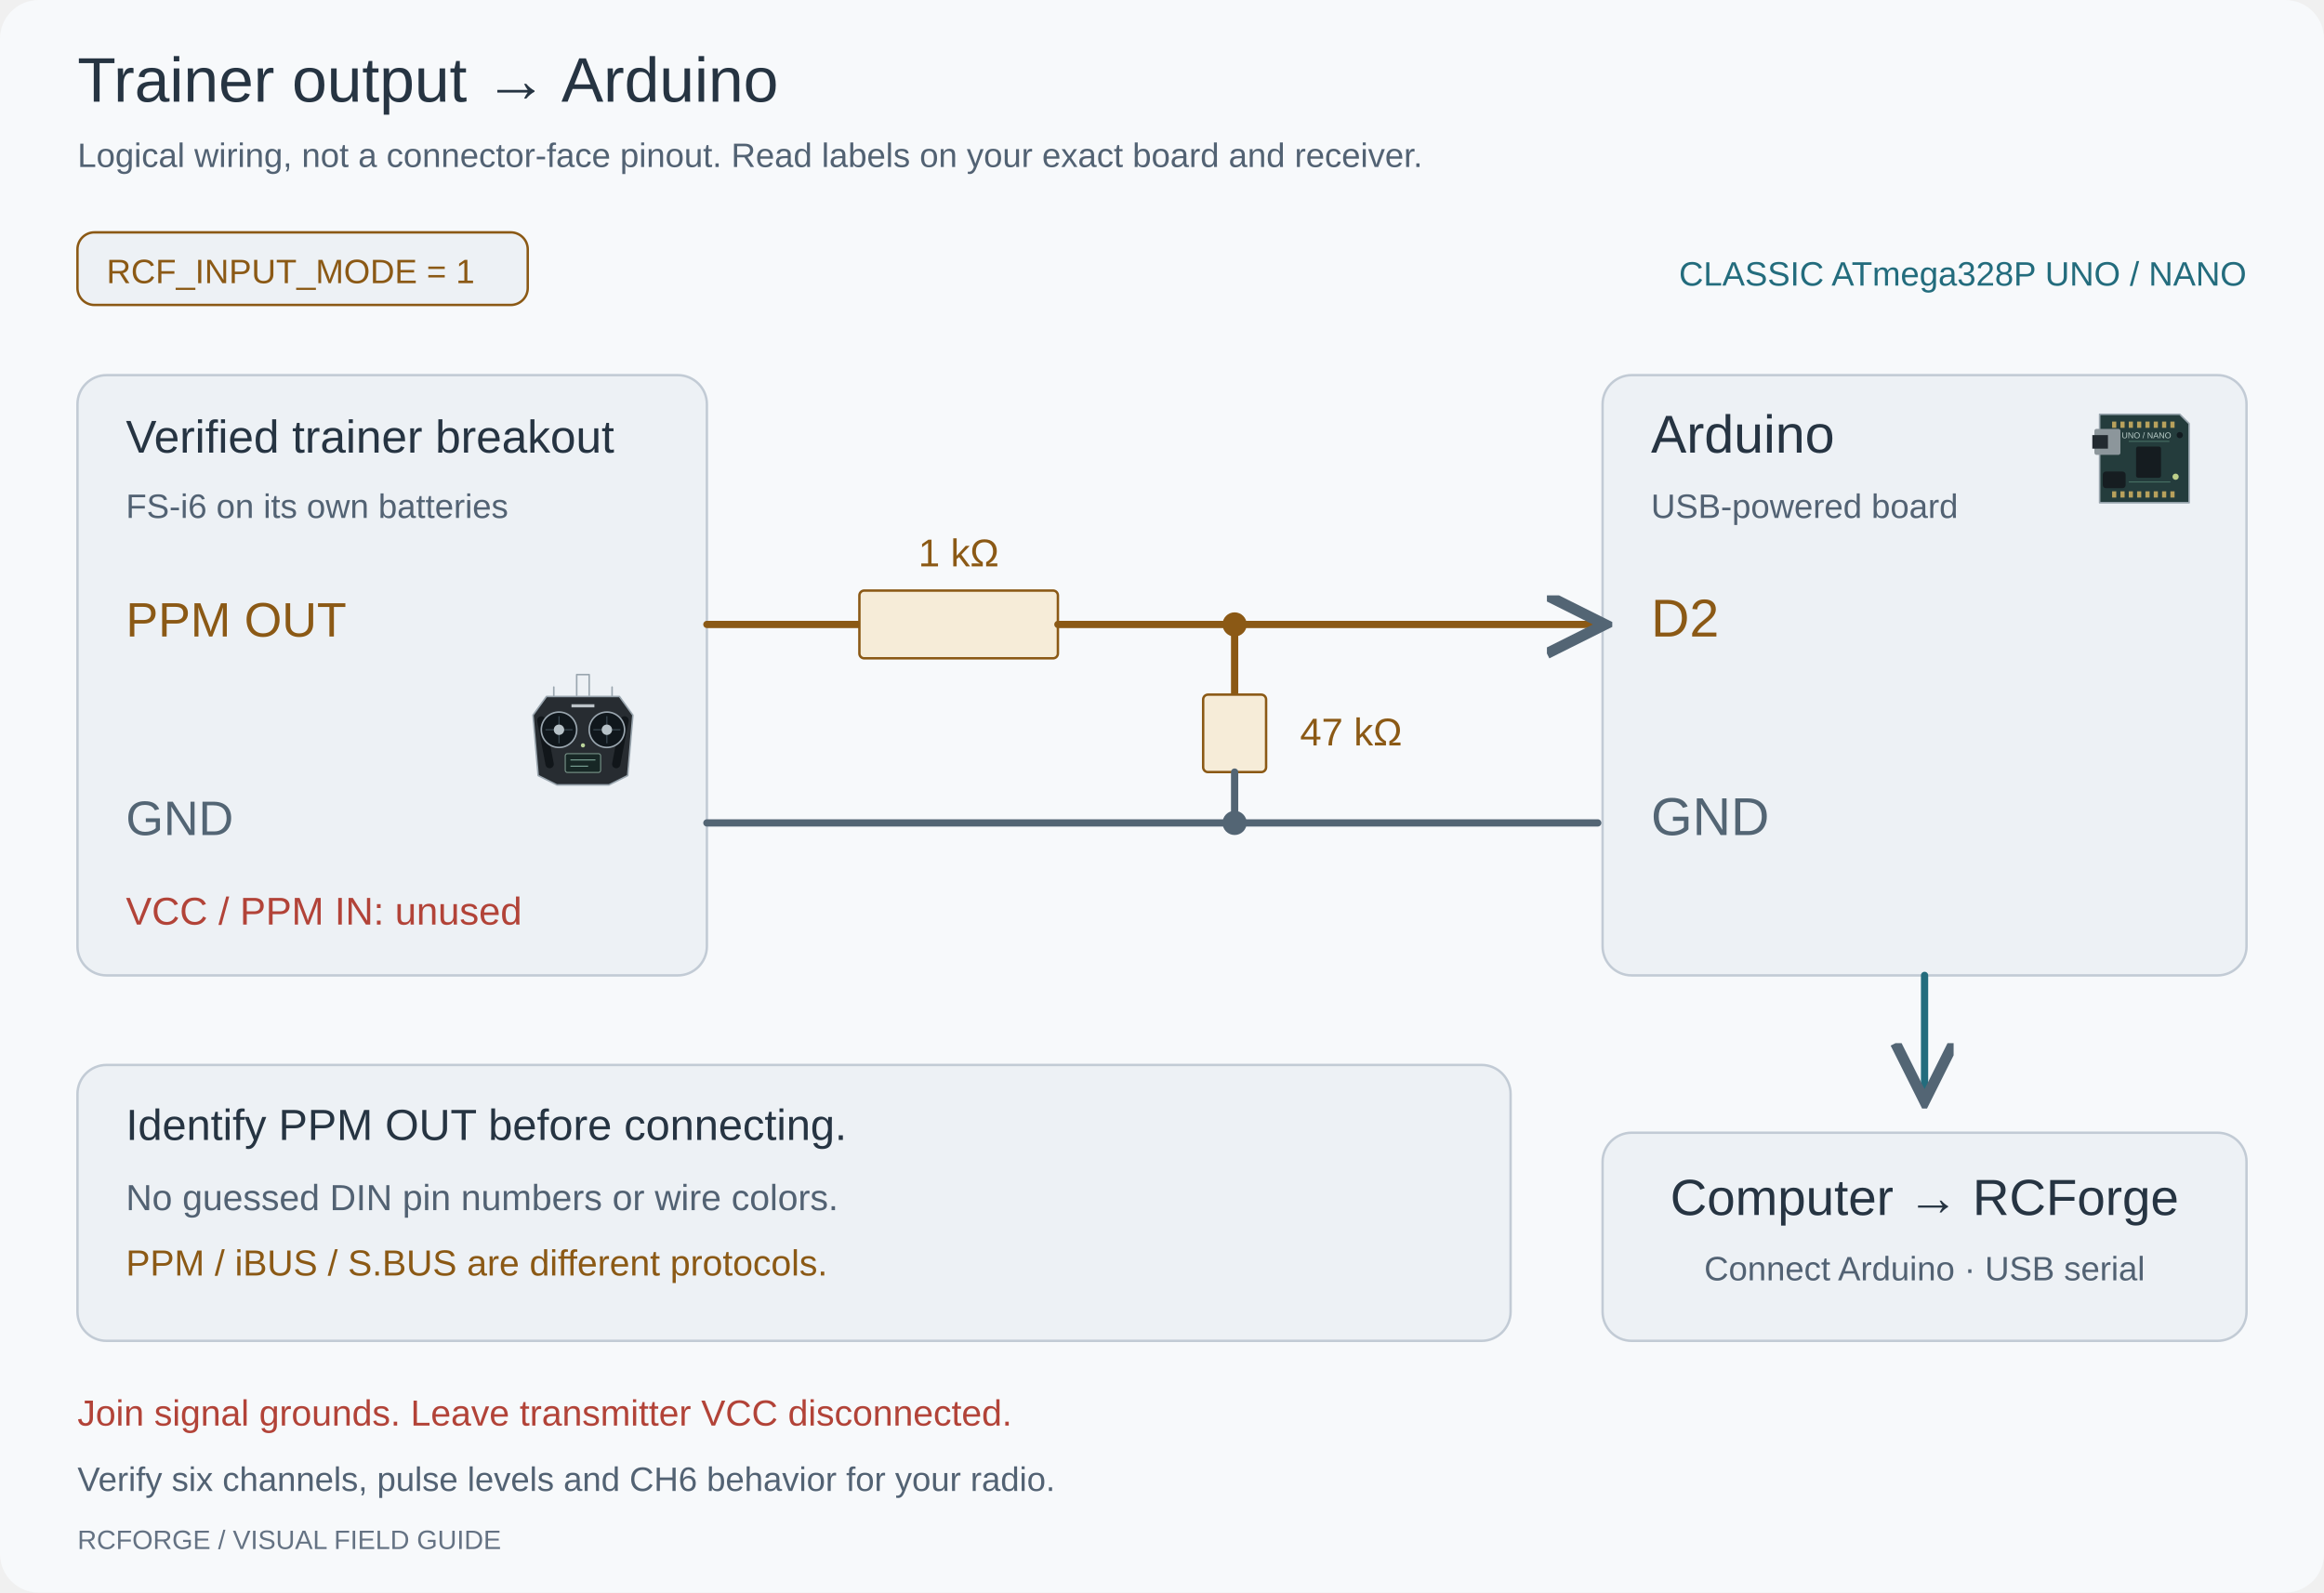
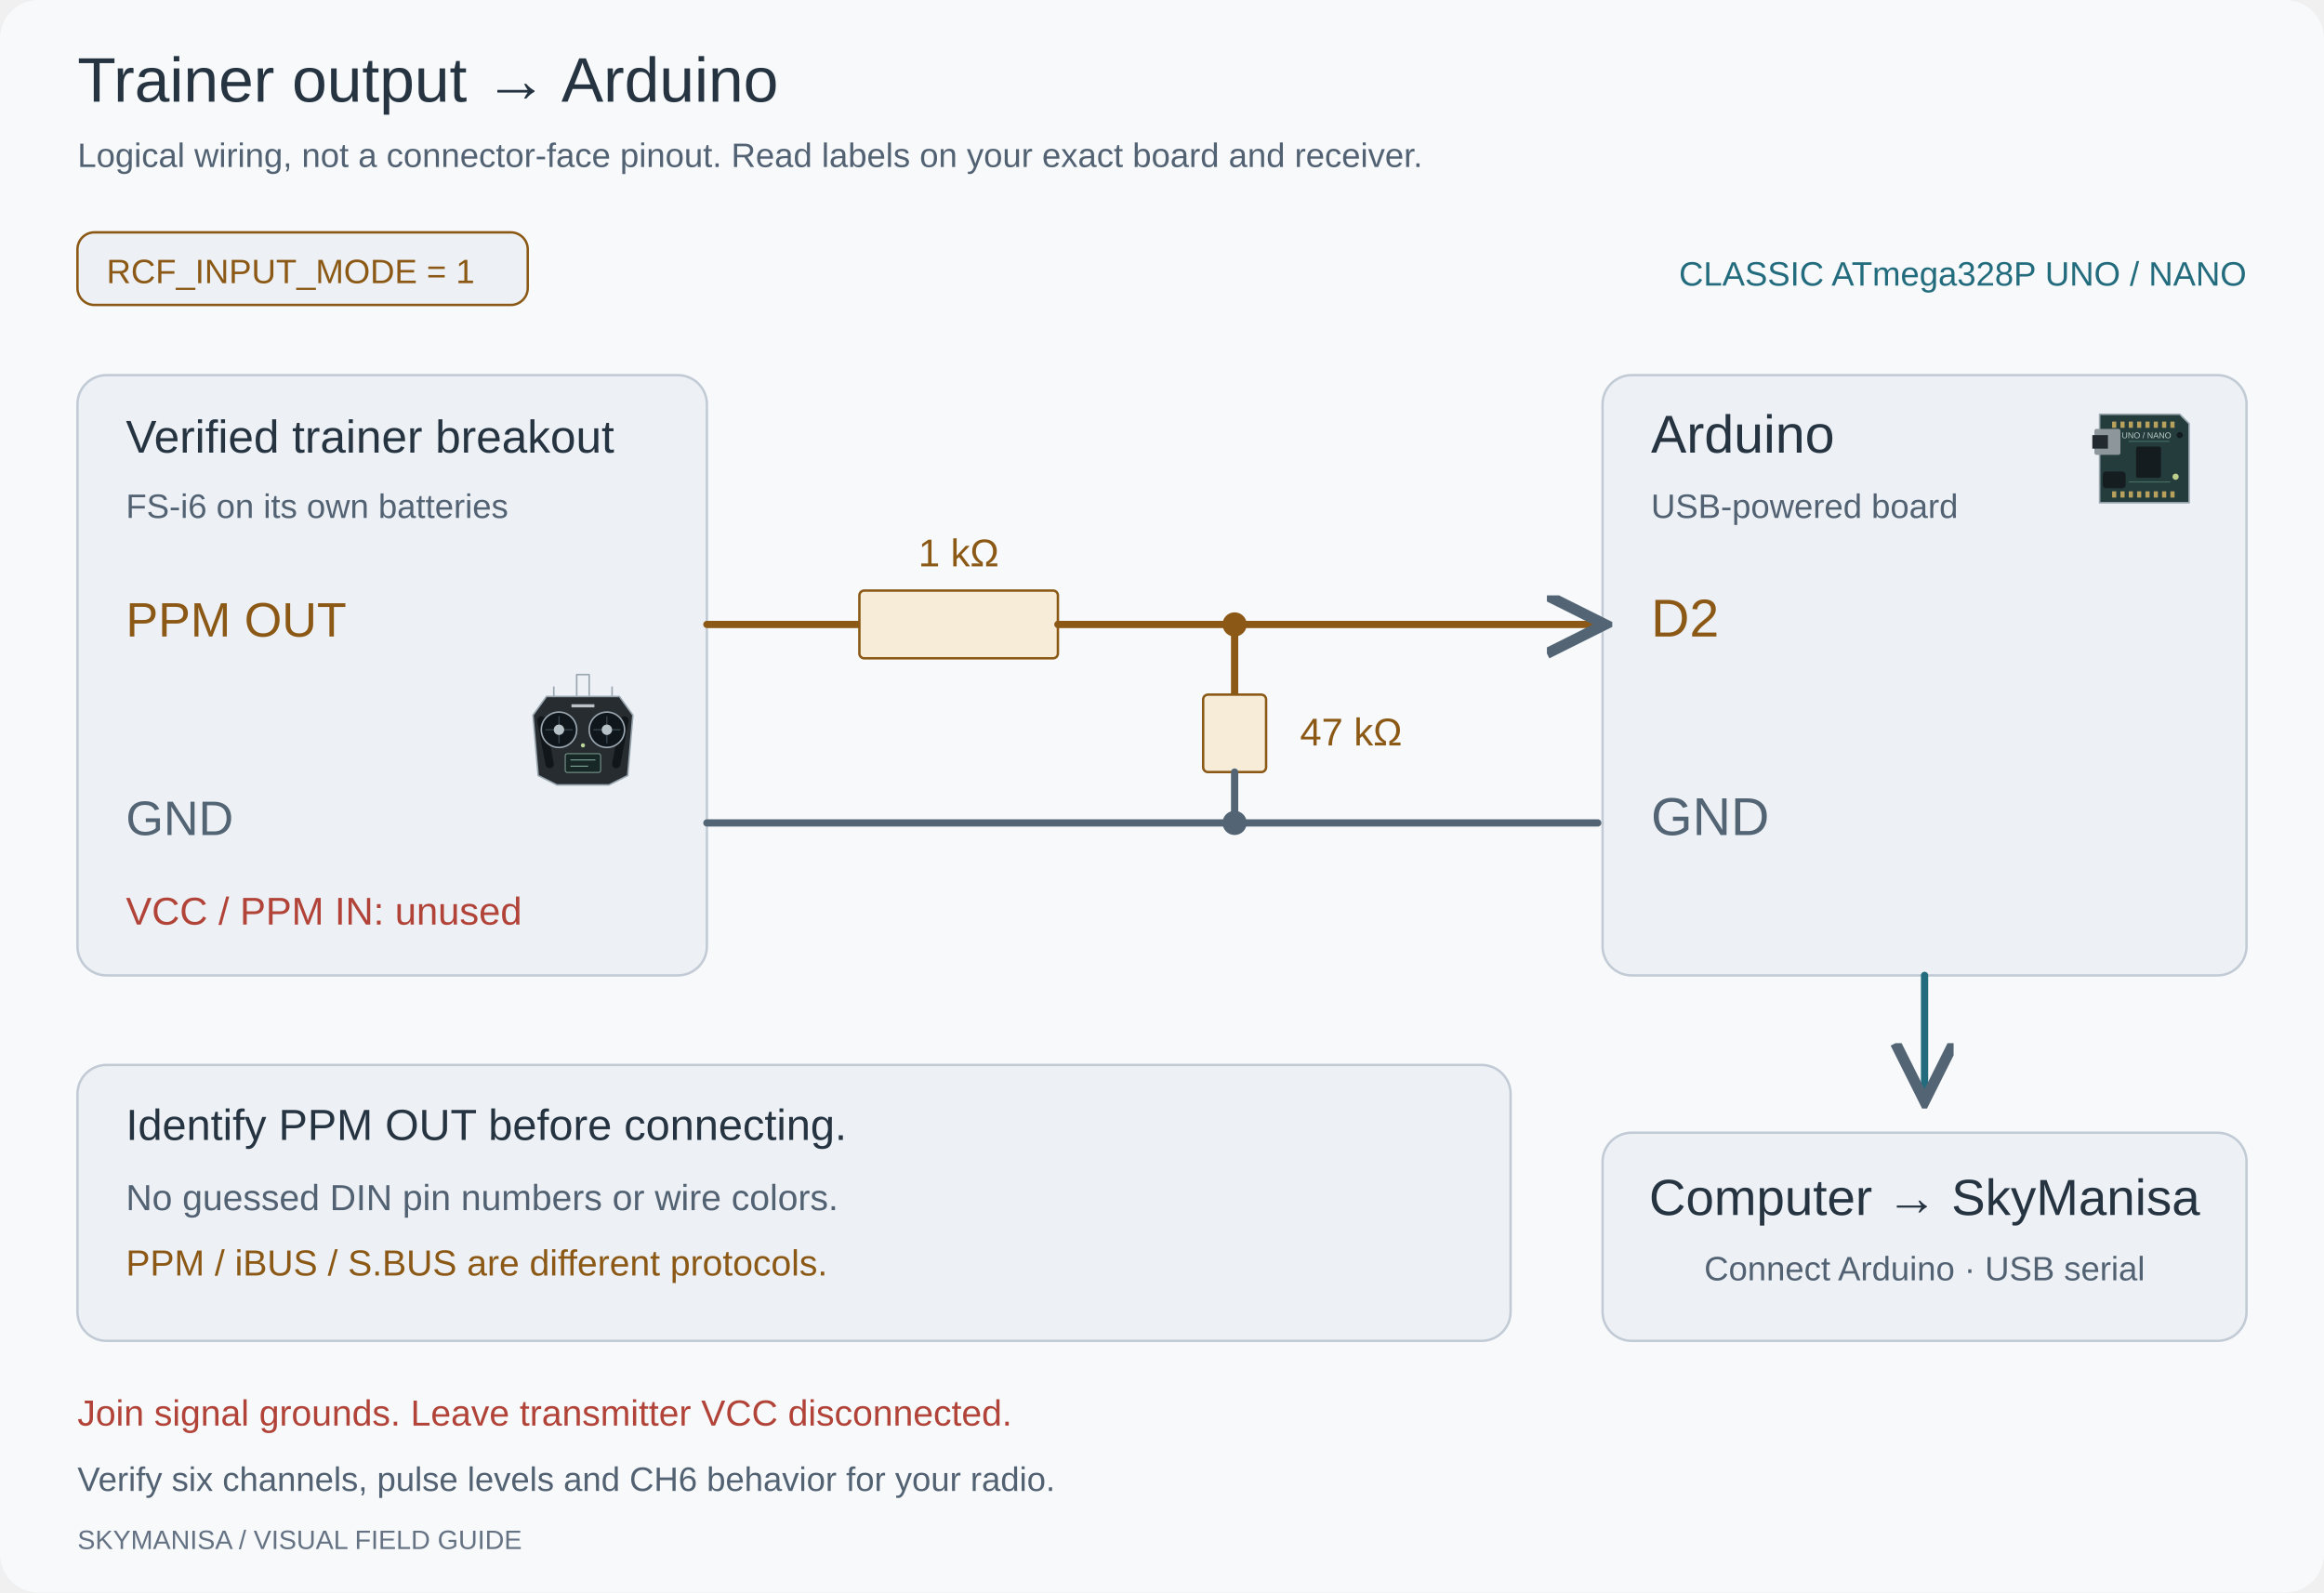
<svg xmlns="http://www.w3.org/2000/svg" width="960" height="658" viewBox="0 0 960 658" role="img" aria-labelledby="title desc">
  <defs>
    <marker id="arrow" markerWidth="9" markerHeight="9" refX="7" refY="4" orient="auto-start-reverse">
      <path d="M0 0 8 4 0 8" fill="none" stroke="#536574" stroke-width="1.5" />
    </marker>
  </defs>
  <style>text{font-family:Arial,Helvetica,sans-serif}.controller-shell{fill:#30343b;stroke:#9ba0ab;stroke-width:1.2}.controller-well{fill:#11141a;stroke:#555d69;stroke-width:1.2}.controller-thumb{fill:#404754;stroke:#949caa}.thumb-inset{fill:#252b34;stroke:#697181}.controller-grip{fill:#222832;stroke:#48505e}.controller-outline{fill:none;stroke:#adb4bf;stroke-width:3;stroke-linecap:round}.controller-detail,.thumb-center{fill:none;stroke:#929aa8;stroke-width:1}.gimbal-guide{stroke:#69717d;stroke-width:.6}.controller-screen{fill:#141921;stroke:#858c99}.screen-lines{stroke:#82928c;stroke-width:1.5}.device-led{fill:#b5d1a3}.controller-glyph{font-size:9px;fill:#f4f4f6;text-anchor:middle}.controller-channel-label{font-size:7px;fill:#b5bac4;text-anchor:middle}.controller-caption{display:none}.keyboard-body{fill:#101319;stroke:#414956}.keyboard-key rect{fill:#1b2028;stroke:#3b4350}.keyboard-key text{text-anchor:middle}.key-letter{font-size:12px;fill:#7e8795}.key-function{font-size:7.5px;fill:#e4e9f0}.mapped .key-letter{fill:#fff}.mapped.flight rect{fill:#273e49;stroke:#7fa7b9}.mapped.power rect{fill:#4b3e29;stroke:#d1b479}.mapped.session rect{fill:#354336;stroke:#8ab193}.mapped.view rect{fill:#3f364c;stroke:#ac97c6}</style>
  <rect width="960" height="658" rx="16" fill="#f7f9fb" />
  <text x="32" y="42" font-size="26" fill="#263442" text-anchor="start">Trainer output → Arduino</text>
  <text x="32" y="69" font-size="14" fill="#526273" text-anchor="start">Logical wiring, not a connector-face pinout. Read labels on your exact board and receiver.</text>
  <rect x="32" y="96" width="186" height="30" rx="7" fill="#edf1f5" stroke="#8b5915" />
  <text x="44" y="117" font-size="14" fill="#8b5915" text-anchor="start">RCF_INPUT_MODE = 1</text>
  <text x="928" y="118" font-size="14" fill="#236c7d" text-anchor="end">CLASSIC ATmega328P UNO / NANO</text>
  <rect x="32" y="155" width="260" height="248" rx="12" fill="#edf1f5" stroke="#c2cbd5" />
  <g transform="translate(215 277) scale(0.43)">
    <path d="M54 24V4h12v20M32 26V16M88 26V16" fill="none" stroke="#9aa6af" stroke-width="1.5" stroke-linecap="round" stroke-linejoin="round" />
    <path d="M25 25h70l13 18-5 58-18 9H35l-18-9-5-58Z" fill="#272c31" stroke="#9aa6af" stroke-width="1.5" stroke-linecap="round" stroke-linejoin="round" />
    <path d="M20 48 28 90M100 48l-8 42" stroke="#11161a" stroke-width="8" stroke-linecap="round" />
    <rect x="43" y="80" width="34" height="18" rx="2" fill="#172725" stroke="#789489" />
    <path d="M48 86h24m-24 6h17" stroke="#7da497" />
    <circle cx="37" cy="57" r="17" fill="#10171c" stroke="#9aa6af" stroke-width="1.5" stroke-linecap="round" stroke-linejoin="round" />
    <path d="M24 57h26m-13-13v26" stroke="#3d4c56" />
    <circle cx="37" cy="57" r="5" fill="#b7c2c8" />
    <circle cx="83" cy="57" r="17" fill="#10171c" stroke="#9aa6af" stroke-width="1.5" stroke-linecap="round" stroke-linejoin="round" />
    <path d="M70 57h26m-13-13v26" stroke="#3d4c56" />
    <circle cx="83" cy="57" r="5" fill="#b7c2c8" />
    <path d="M49 34h22" stroke="#bcc3c8" stroke-width="3" />
    <circle cx="60" cy="72" r="2" fill="#bad49a" />
  </g>
  <text x="52" y="187" font-size="19" fill="#263442" text-anchor="start">Verified trainer breakout</text>
  <text x="52" y="214" font-size="14" fill="#526273" text-anchor="start">FS-i6 on its own batteries</text>
  <rect x="662" y="155" width="266" height="248" rx="12" fill="#edf1f5" stroke="#c2cbd5" />
  <g transform="translate(860 163) scale(0.43)">
    <path d="M17 19h77l9 9v76H17Z" fill="#243c3c" stroke="#9aa6af" stroke-width="1.5" stroke-linecap="round" stroke-linejoin="round" />
    <rect x="12" y="33" width="25" height="25" rx="2" fill="#8c969b" />
    <rect x="10" y="39" width="15" height="13" fill="#222a30" />
    <rect x="20" y="74" width="22" height="16" rx="3" fill="#161d21" />
    <rect x="52" y="50" width="24" height="30" rx="2" fill="#151c20" />
    <rect x="29" y="26" width="4" height="6" fill="#b8a15c" />
    <rect x="29" y="93" width="4" height="6" fill="#b8a15c" />
    <rect x="37" y="26" width="4" height="6" fill="#b8a15c" />
    <rect x="37" y="93" width="4" height="6" fill="#b8a15c" />
    <rect x="45" y="26" width="4" height="6" fill="#b8a15c" />
    <rect x="45" y="93" width="4" height="6" fill="#b8a15c" />
    <rect x="53" y="26" width="4" height="6" fill="#b8a15c" />
    <rect x="53" y="93" width="4" height="6" fill="#b8a15c" />
    <rect x="61" y="26" width="4" height="6" fill="#b8a15c" />
    <rect x="61" y="93" width="4" height="6" fill="#b8a15c" />
    <rect x="69" y="26" width="4" height="6" fill="#b8a15c" />
    <rect x="69" y="93" width="4" height="6" fill="#b8a15c" />
    <rect x="77" y="26" width="4" height="6" fill="#b8a15c" />
    <rect x="77" y="93" width="4" height="6" fill="#b8a15c" />
    <rect x="85" y="26" width="4" height="6" fill="#b8a15c" />
    <rect x="85" y="93" width="4" height="6" fill="#b8a15c" />
    <circle cx="90" cy="79" r="3" fill="#bdcf8a" />
    <path d="M45 45h39M45 84h40" stroke="#477063" />
    <circle cx="94" cy="39" r="3" fill="#121b20" />
    <text x="62" y="42" fill="#baccc8" text-anchor="middle" font-size="8">UNO / NANO</text>
  </g>
  <text x="682" y="187" font-size="22" fill="#263442" text-anchor="start">Arduino</text>
  <text x="682" y="214" font-size="14" fill="#526273" text-anchor="start">USB-powered board</text>
  <text x="52" y="263" font-size="20" fill="#8b5915" text-anchor="start">PPM OUT</text>
  <path d="M292 258H355" fill="none" stroke="#8b5915" stroke-width="3" stroke-linecap="round" stroke-linejoin="round" />
  <rect x="355" y="244" width="82" height="28" rx="2" fill="#f6ecd8" stroke="#8b5915" />
  <text x="396" y="234" font-size="16" fill="#8b5915" text-anchor="middle">1 kΩ</text>
  <path d="M437 258H660" fill="none" stroke="#8b5915" stroke-width="3" stroke-linecap="round" stroke-linejoin="round" marker-end="url(#arrow)" />
  <text x="682" y="263" font-size="22" fill="#8b5915" text-anchor="start">D2</text>
  <circle cx="510" cy="258" r="5" fill="#8b5915" />
  <path d="M510 258v29" fill="none" stroke="#8b5915" stroke-width="3" stroke-linecap="round" stroke-linejoin="round" />
  <rect x="497" y="287" width="26" height="32" rx="2" fill="#f6ecd8" stroke="#8b5915" />
  <text x="537" y="308" font-size="16" fill="#8b5915" text-anchor="start">47 kΩ</text>
  <path d="M510 319v21" fill="none" stroke="#536574" stroke-width="3" stroke-linecap="round" stroke-linejoin="round" />
  <text x="52" y="345" font-size="20" fill="#536574" text-anchor="start">GND</text>
  <path d="M292 340H660" fill="none" stroke="#536574" stroke-width="3" stroke-linecap="round" stroke-linejoin="round" />
  <circle cx="510" cy="340" r="5" fill="#536574" />
  <text x="682" y="345" font-size="22" fill="#536574" text-anchor="start">GND</text>
  <text x="52" y="382" font-size="16" fill="#b24338" text-anchor="start">VCC / PPM IN: unused</text>
  <path d="M795 403v49" fill="none" stroke="#236c7d" stroke-width="3" stroke-linecap="round" stroke-linejoin="round" marker-end="url(#arrow)" />
  <rect x="662" y="468" width="266" height="86" rx="12" fill="#edf1f5" stroke="#c2cbd5" />
-   <text x="795" y="502" font-size="21" fill="#263442" text-anchor="middle">Computer → RCForge</text>
+   <text x="795" y="502" font-size="21" fill="#263442" text-anchor="middle">Computer → SkyManisa</text>
  <text x="795" y="529" font-size="14" fill="#526273" text-anchor="middle">Connect Arduino · USB serial</text>
  <rect x="32" y="440" width="592" height="114" rx="12" fill="#edf1f5" stroke="#c2cbd5" />
  <text x="52" y="471" font-size="18" fill="#263442" text-anchor="start">Identify PPM OUT before connecting.</text>
  <text x="52" y="500" font-size="15" fill="#526273" text-anchor="start">No guessed DIN pin numbers or wire colors.</text>
  <text x="52" y="527" font-size="15" fill="#8b5915" text-anchor="start">PPM / iBUS / S.BUS are different protocols.</text>
  <text x="32" y="589" font-size="15" fill="#b24338" text-anchor="start">Join signal grounds. Leave transmitter VCC disconnected.</text>
  <text x="32" y="616" font-size="14" fill="#526273" text-anchor="start">Verify six channels, pulse levels and CH6 behavior for your radio.</text>
-   <text x="32" y="640" font-size="11" fill="#647283" text-anchor="start">RCFORGE  /  VISUAL FIELD GUIDE</text>
+   <text x="32" y="640" font-size="11" fill="#647283" text-anchor="start">SKYMANISA  /  VISUAL FIELD GUIDE</text>
  <style>.keyboard-body{fill:#e5ebf0;stroke:#8c9bab}.keyboard-key rect{fill:#f8fafb;stroke:#c2cbd5}.key-letter{fill:#607182}.key-function,.mapped .key-letter{fill:#263442}.mapped.flight rect{fill:#dbeaf0;stroke:#547f91}.mapped.power rect{fill:#f6ecd8;stroke:#987032}.mapped.session rect{fill:#e2ecdf;stroke:#64865e}.mapped.view rect{fill:#ebe4f3;stroke:#8b74a4}</style>
</svg>
